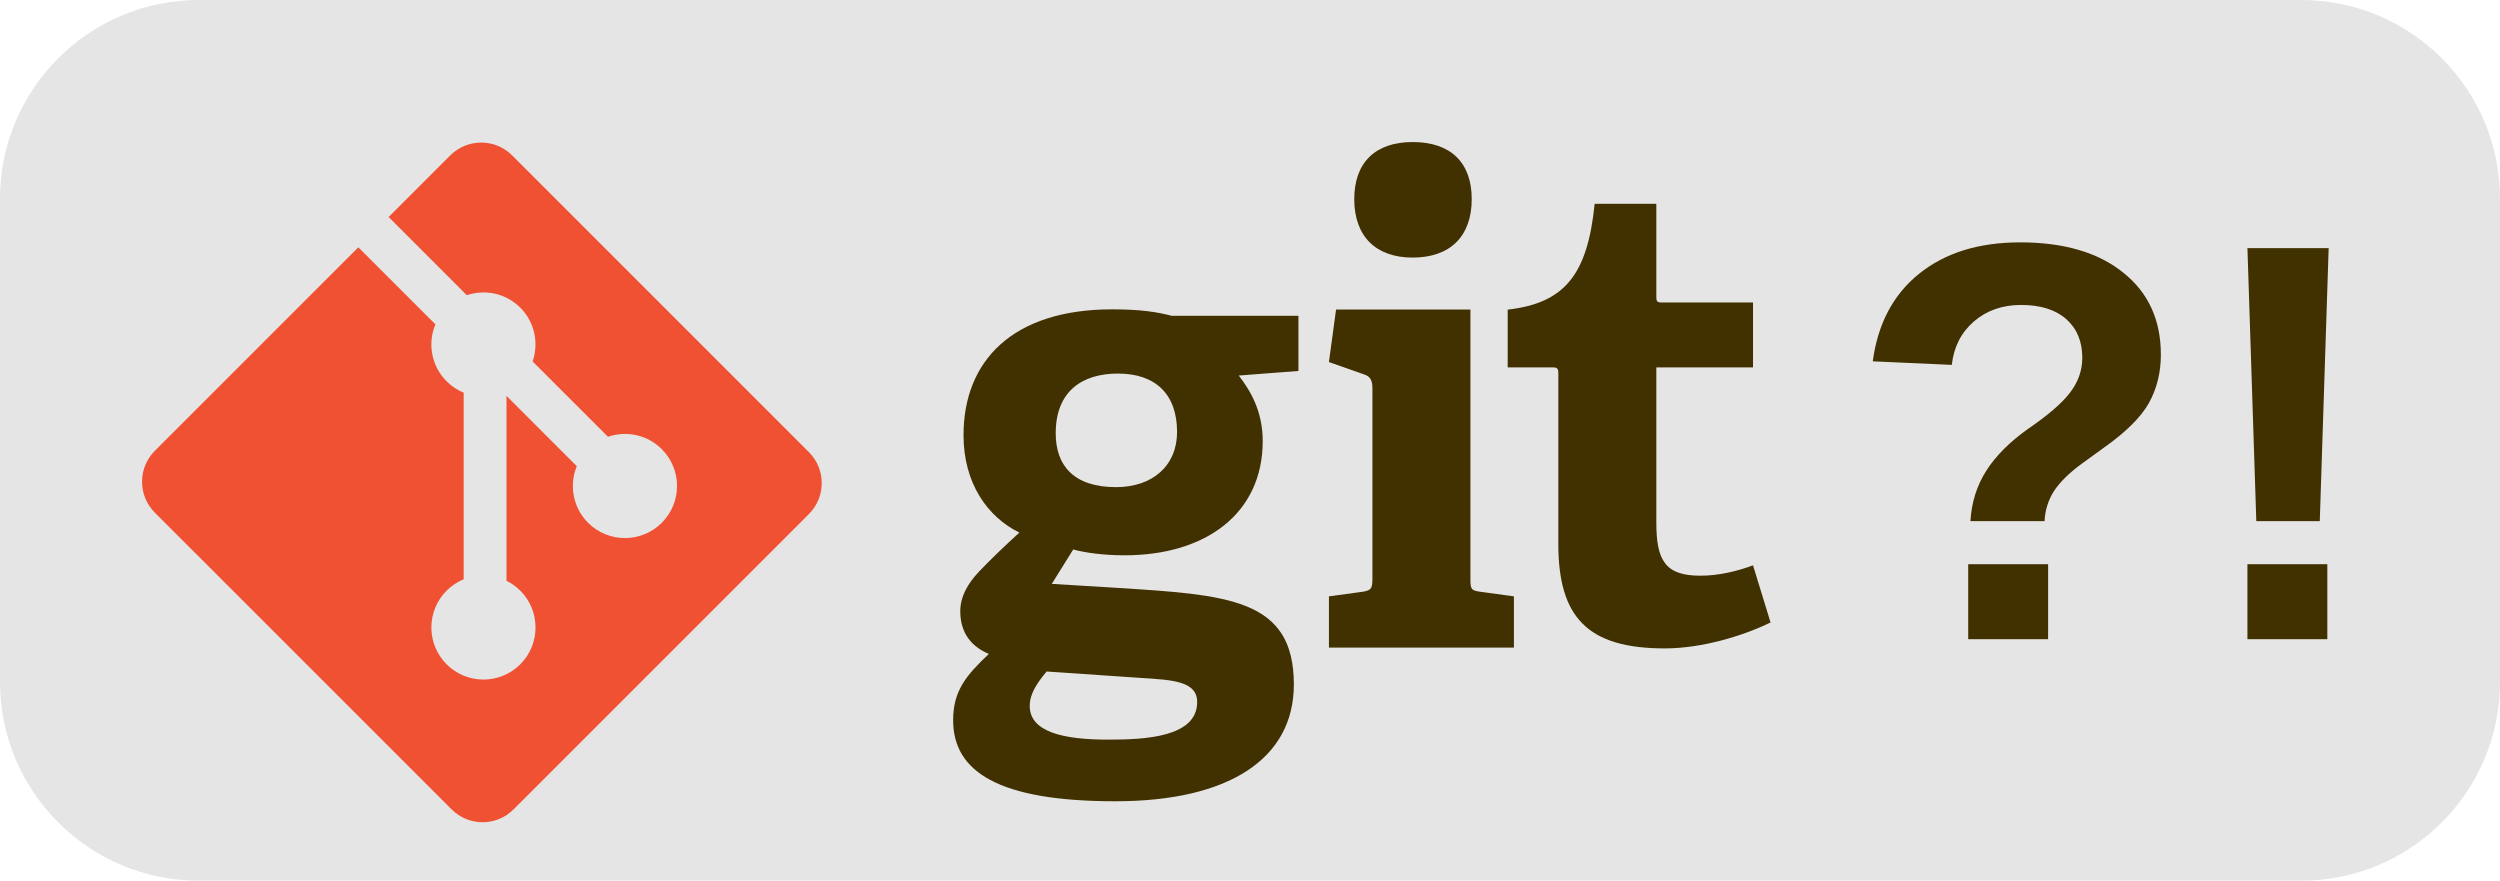
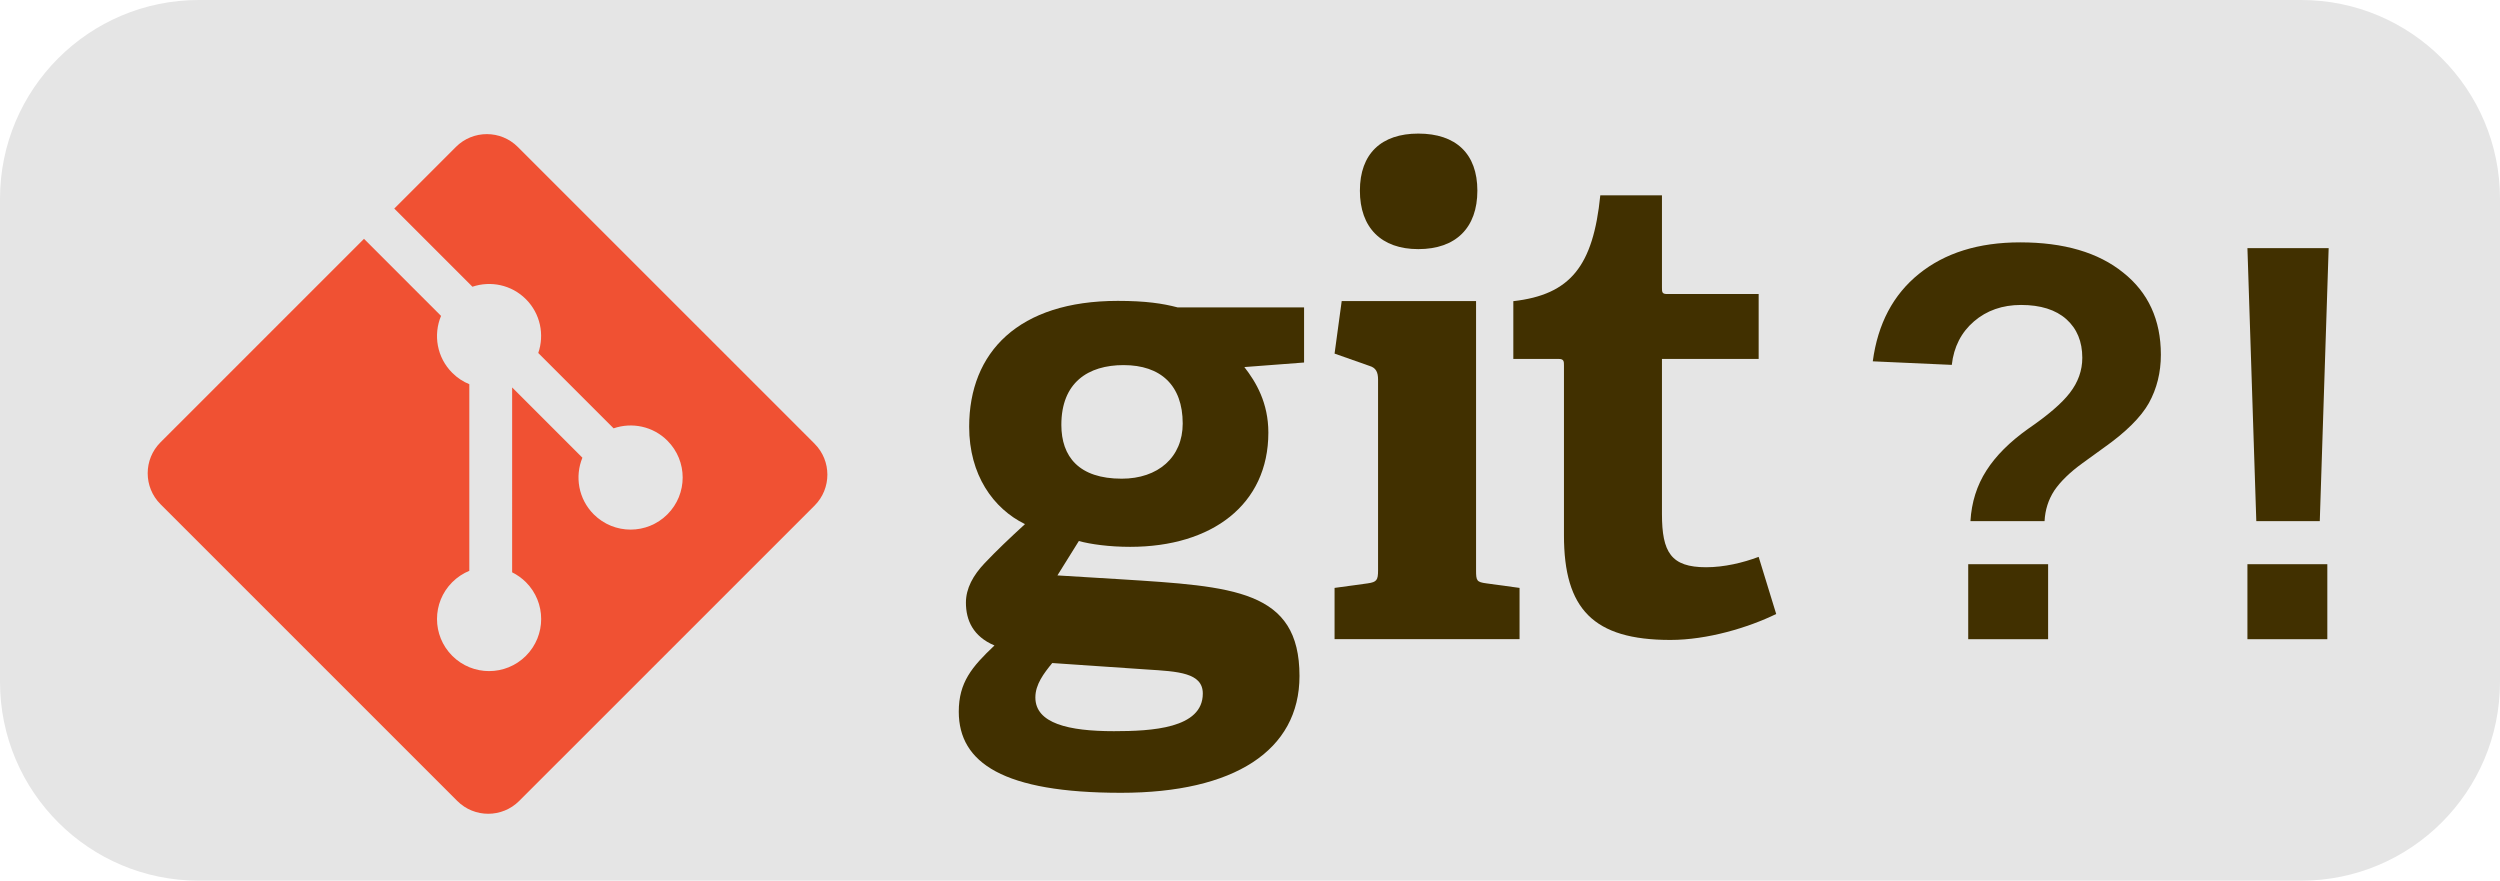
- <svg xmlns="http://www.w3.org/2000/svg" width="88" height="31" viewBox="0 0 88 31">
-   <rect x="0" y="0" width="88" height="31" rx="7" fill="#e5e5e5" />
-   <g transform="translate(5 5) scale(0.21)">
-     <path fill="#f05133" d="M111.78,51.977,62.035,2.238c-2.862-2.865-7.508-2.865-10.374,0l-10.329,10.33,13.102,13.102c3.046-1.028,6.537-.339,8.964,2.088,2.439,2.442,3.124,5.963,2.07,9.02l12.628,12.628c3.055-1.053,6.58-.373,9.02,2.071,3.411,3.41,3.411,8.934,0,12.345-3.411,3.412-8.936,3.412-12.349,0-2.564-2.567-3.199-6.335-1.9-9.494l-11.777-11.777-0.001,30.991c0.832,0.412,1.616,0.961,2.309,1.651,3.41,3.409,3.41,8.933,0,12.348-3.411,3.409-8.938,3.409-12.345,0-3.41-3.415-3.41-8.938,0-12.348,0.843-0.841,1.818-1.478,2.858-1.905v-31.279c-1.041-0.425-2.015-1.057-2.859-1.905-2.583-2.581-3.205-6.372-1.88-9.544l-12.916-12.918-34.106,34.105c-2.866,2.867-2.866,7.513,0,10.378l49.742,49.739c2.864,2.865,7.508,2.865,10.376,0l49.512-49.504c2.865-2.866,2.865-7.514,0-10.379" />
-     <path fill="#413000" d="m163.59,38.806c-5.985,0-10.442,2.939-10.442,10.012,0,5.329,2.938,9.028,10.12,9.028,6.088,0,10.222-3.587,10.222-9.248,0-6.416-3.7-9.791-9.9-9.791zm-11.97,49.94c-1.416,1.738-2.828,3.585-2.828,5.765,0,4.348,5.545,5.657,13.162,5.657,6.31,0,14.905-0.442,14.905-6.309,0-3.487-4.135-3.703-9.36-4.03l-15.88-1.083zm32.201-49.611c1.955,2.503,4.025,5.985,4.025,10.989,0,12.075-9.465,19.146-23.169,19.146-3.485,0-6.64-0.434-8.596-0.977l-3.591,5.765,10.66,0.651c18.822,1.199,29.915,1.744,29.915,16.208,0,12.514-10.985,19.581-29.915,19.581-19.69,0-27.196-5.005-27.196-13.598,0-4.897,2.176-7.503,5.984-11.098-3.591-1.518-4.786-4.236-4.786-7.175,0-2.395,1.195-4.57,3.156-6.639,1.958-2.065,4.133-4.135,6.744-6.527-5.33-2.61-9.356-8.268-9.356-16.319,0-12.509,8.269-21.1,24.91-21.1,4.679,0,7.509,0.431,10.011,1.087h21.215v9.245l-10.01,0.762" />
-     <path fill="#413000" d="m212.98,19.366c-6.202,0-9.791-3.593-9.791-9.796,0-6.195,3.589-9.57,9.791-9.57,6.31,0,9.9,3.375,9.9,9.57,0,6.203-3.59,9.796-9.9,9.796zm-14.036,65.376,0-8.59,5.55-0.759c1.524-0.221,1.74-.544,1.74-2.18v-31.983c0-1.194-.325-1.959-1.416-2.283l-5.874-2.069,1.196-8.809h22.521v45.144c0,1.744.105,1.96,1.741,2.18l5.549.759v8.59h-31.008" />
-     <path fill="#413000" d="m272.97,80.526c-4.68,2.282-11.532,4.349-17.736,4.349-12.945,0-17.839-5.217-17.839-17.515v-28.5c0-.651,0-1.088-.874-1.088h-7.614v-9.682c9.576-1.091,13.381-5.878,14.578-17.736h10.336v15.453c0,.759,0,1.087.871,1.087h15.338v10.877h-16.209v25.999c0,6.419,1.525,8.919,7.396,8.919,3.05,0,6.201-.759,8.812-1.739l2.94,9.576" />
+ <svg xmlns="http://www.w3.org/2000/svg" width="88" height="31" viewBox="0 0 88 31" version="1.1" id="svg4">
+   <defs id="defs4" />
+   <rect x="0" y="0" width="88" height="31" rx="7" fill="#e5e5e5" id="rect1" />
+   <g transform="matrix(0.21,0,0,0.21,5.198534,4.7022)" id="g4">
+     <path fill="#f05133" d="M 111.78,51.977 62.035,2.238 c -2.862,-2.865 -7.508,-2.865 -10.374,0 l -10.329,10.33 13.102,13.102 c 3.046,-1.028 6.537,-0.339 8.964,2.088 2.439,2.442 3.124,5.963 2.07,9.02 l 12.628,12.628 c 3.055,-1.053 6.58,-0.373 9.02,2.071 3.411,3.41 3.411,8.934 0,12.345 -3.411,3.412 -8.936,3.412 -12.349,0 -2.564,-2.567 -3.199,-6.335 -1.9,-9.494 l -11.777,-11.777 -0.001,30.991 c 0.832,0.412 1.616,0.961 2.309,1.651 3.41,3.409 3.41,8.933 0,12.348 -3.411,3.409 -8.938,3.409 -12.345,0 -3.41,-3.415 -3.41,-8.938 0,-12.348 0.843,-0.841 1.818,-1.478 2.858,-1.905 v -31.279 c -1.041,-0.425 -2.015,-1.057 -2.859,-1.905 -2.583,-2.581 -3.205,-6.372 -1.88,-9.544 l -12.916,-12.918 -34.106,34.105 c -2.866,2.867 -2.866,7.513 0,10.378 l 49.742,49.739 c 2.864,2.865 7.508,2.865 10.376,0 l 49.512,-49.504 c 2.865,-2.866 2.865,-7.514 0,-10.379" id="path1" />
+     <path fill="#413000" d="m 163.59,38.806 c -5.985,0 -10.442,2.939 -10.442,10.012 0,5.329 2.938,9.028 10.12,9.028 6.088,0 10.222,-3.587 10.222,-9.248 0,-6.416 -3.7,-9.791 -9.9,-9.791 z m -11.97,49.94 c -1.416,1.738 -2.828,3.585 -2.828,5.765 0,4.348 5.545,5.657 13.162,5.657 6.31,0 14.905,-0.442 14.905,-6.309 0,-3.487 -4.135,-3.703 -9.36,-4.03 l -15.88,-1.083 z m 32.201,-49.611 c 1.955,2.503 4.025,5.985 4.025,10.989 0,12.075 -9.465,19.146 -23.169,19.146 -3.485,0 -6.64,-0.434 -8.596,-0.977 l -3.591,5.765 10.66,0.651 c 18.822,1.199 29.915,1.744 29.915,16.208 0,12.514 -10.985,19.581 -29.915,19.581 -19.69,0 -27.196,-5.005 -27.196,-13.598 0,-4.897 2.176,-7.503 5.984,-11.098 -3.591,-1.518 -4.786,-4.236 -4.786,-7.175 0,-2.395 1.195,-4.57 3.156,-6.639 1.958,-2.065 4.133,-4.135 6.744,-6.527 -5.33,-2.61 -9.356,-8.268 -9.356,-16.319 0,-12.509 8.269,-21.1 24.91,-21.1 4.679,0 7.509,0.431 10.011,1.087 h 21.215 v 9.245 l -10.01,0.762" id="path2" />
+     <path fill="#413000" d="m 212.98,19.366 c -6.202,0 -9.791,-3.593 -9.791,-9.796 0,-6.195 3.589,-9.57 9.791,-9.57 6.31,0 9.9,3.375 9.9,9.57 0,6.203 -3.59,9.796 -9.9,9.796 z m -14.036,65.376 v -8.59 l 5.55,-0.759 c 1.524,-0.221 1.74,-0.544 1.74,-2.18 v -31.983 c 0,-1.194 -0.325,-1.959 -1.416,-2.283 l -5.874,-2.069 1.196,-8.809 h 22.521 v 45.144 c 0,1.744 0.105,1.96 1.741,2.18 l 5.549,0.759 v 8.59 h -31.008" id="path3" />
+     <path fill="#413000" d="m 272.97,80.526 c -4.68,2.282 -11.532,4.349 -17.736,4.349 -12.945,0 -17.839,-5.217 -17.839,-17.515 v -28.5 c 0,-0.651 0,-1.088 -0.874,-1.088 h -7.614 v -9.682 c 9.576,-1.091 13.381,-5.878 14.578,-17.736 h 10.336 v 15.453 c 0,0.759 0,1.087 0.871,1.087 h 15.338 v 10.877 h -16.209 v 25.999 c 0,6.419 1.525,8.919 7.396,8.919 3.05,0 6.201,-0.759 8.812,-1.739 l 2.94,9.576" id="path4" />
  </g>
-   <text x="65" y="22.5" font-family="Arial, Helvetica, sans-serif" font-size="20" font-weight="bold" fill="#413000">
+   <text x="65" y="22.5" font-family="Arial, Helvetica, sans-serif" font-size="20" font-weight="bold" fill="#413000" id="text4">
        ?!
    </text>
</svg>
